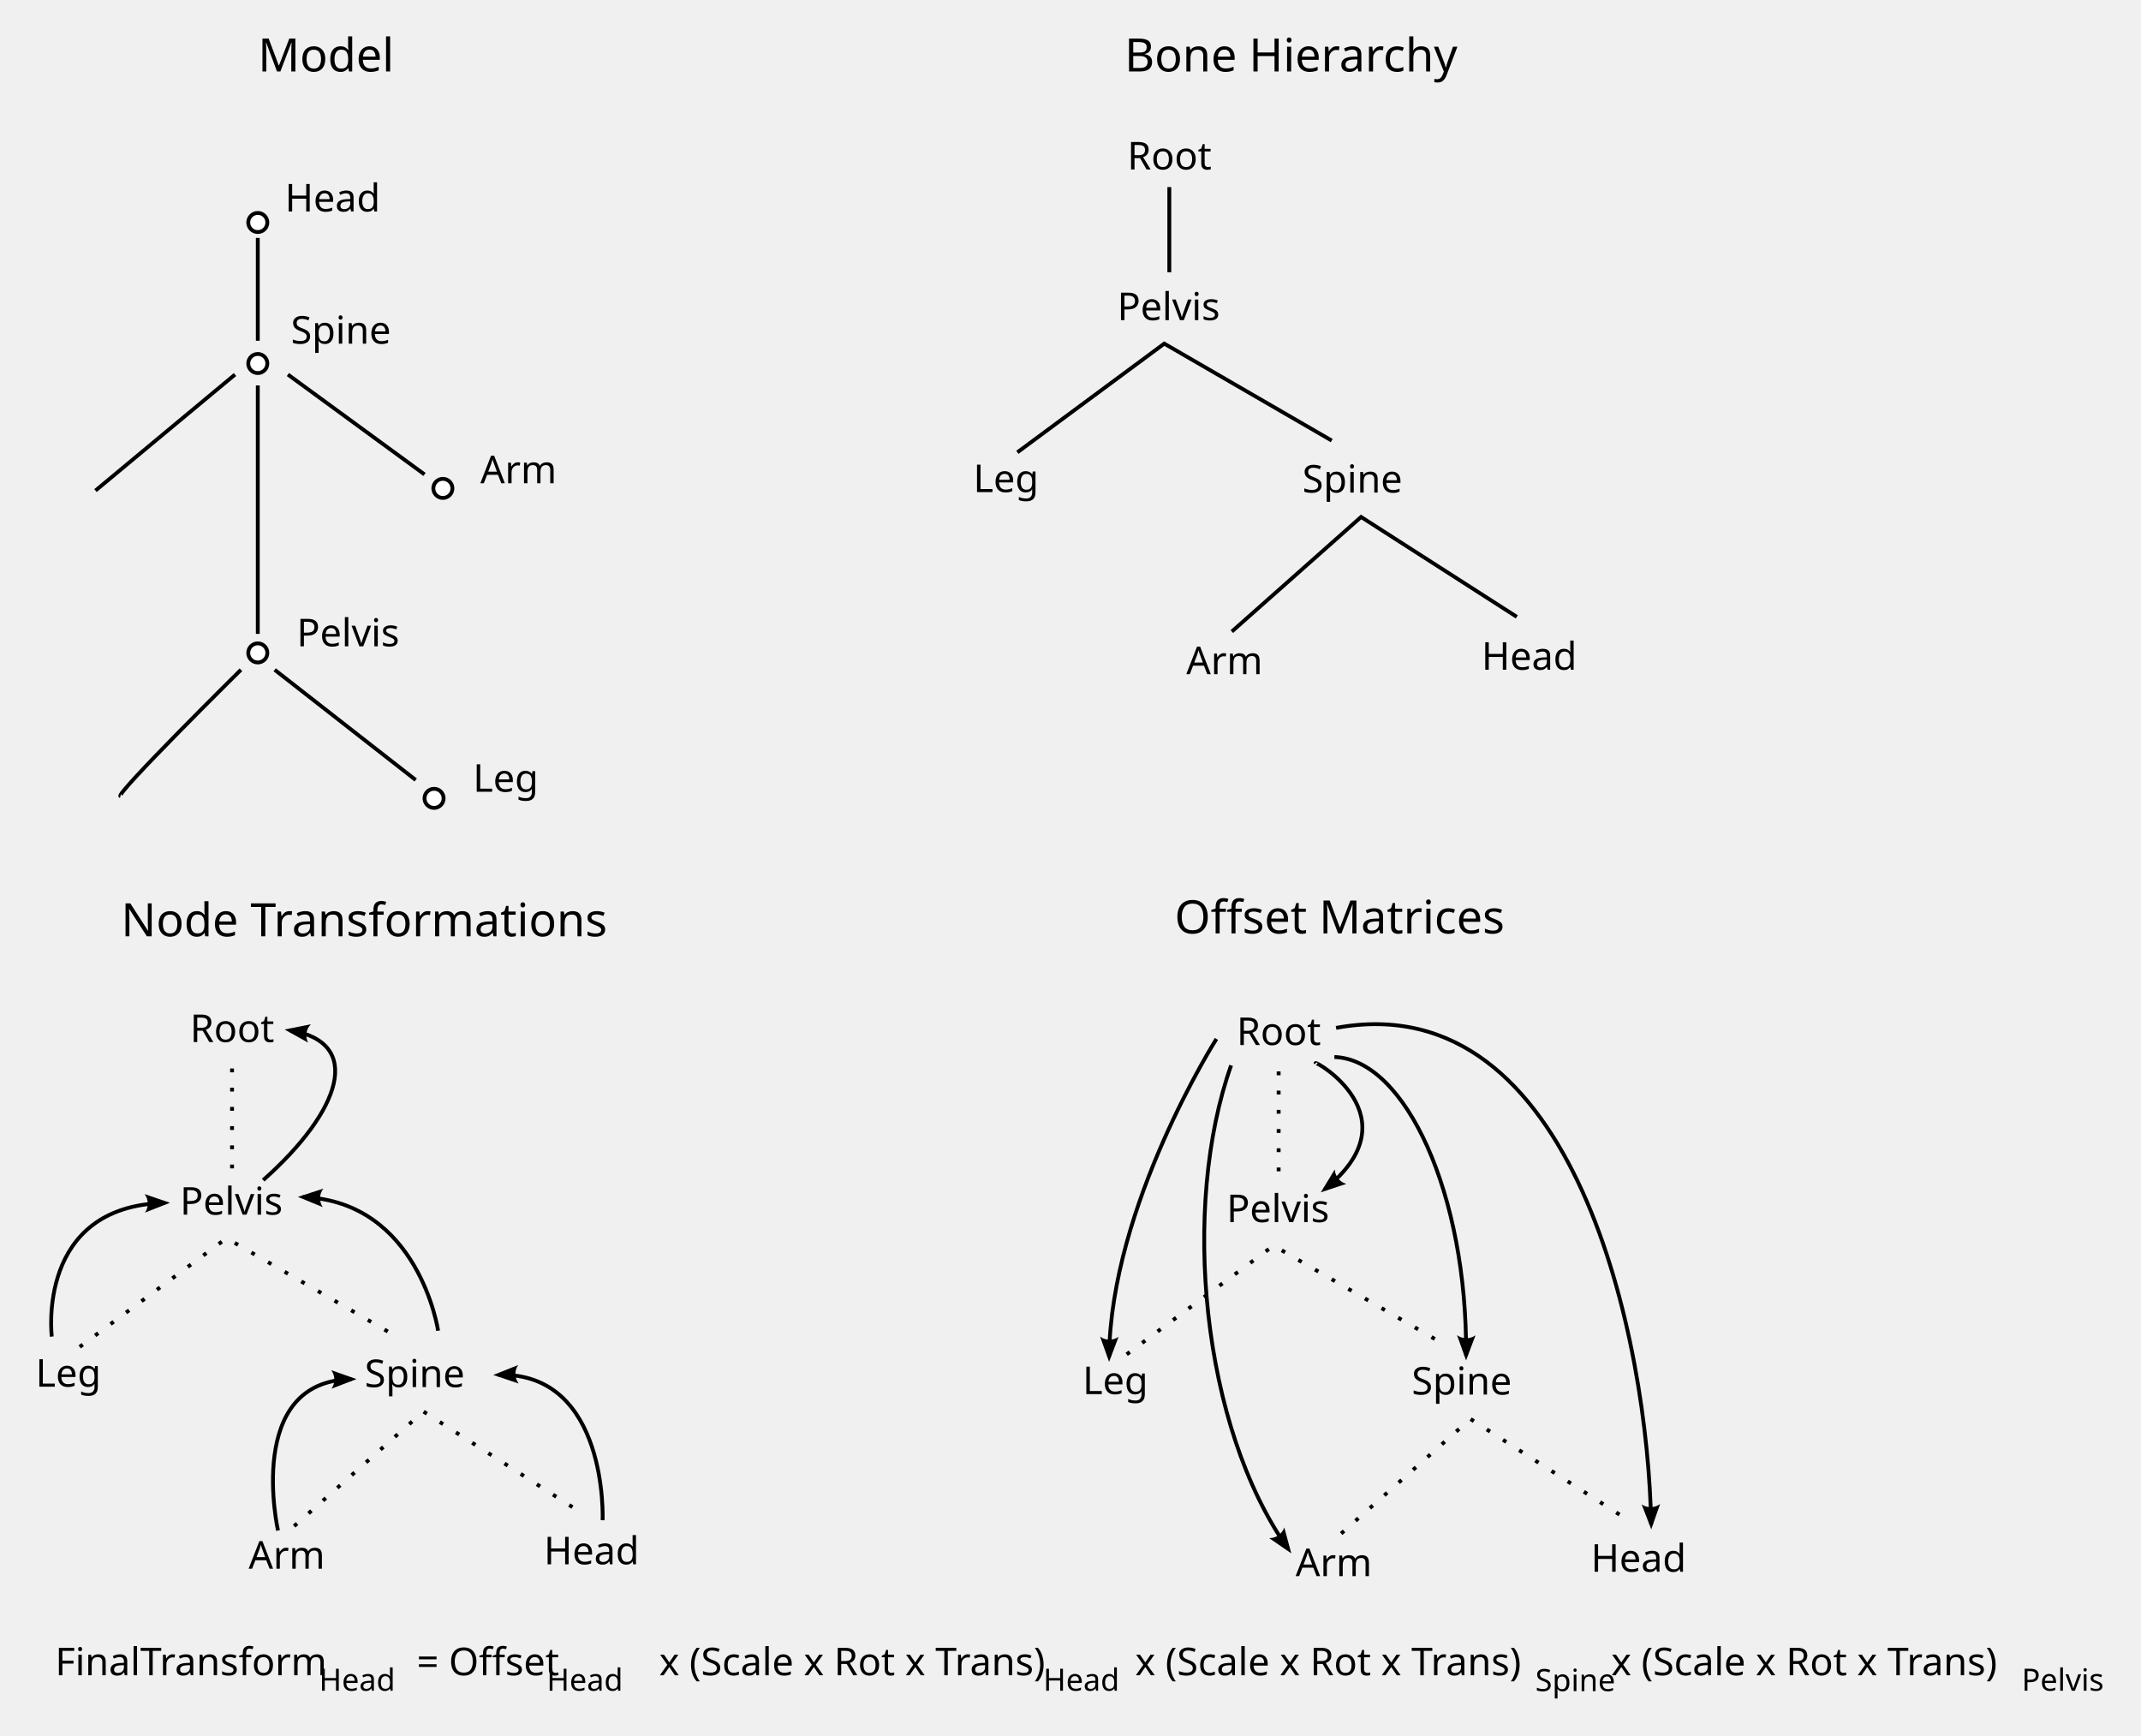
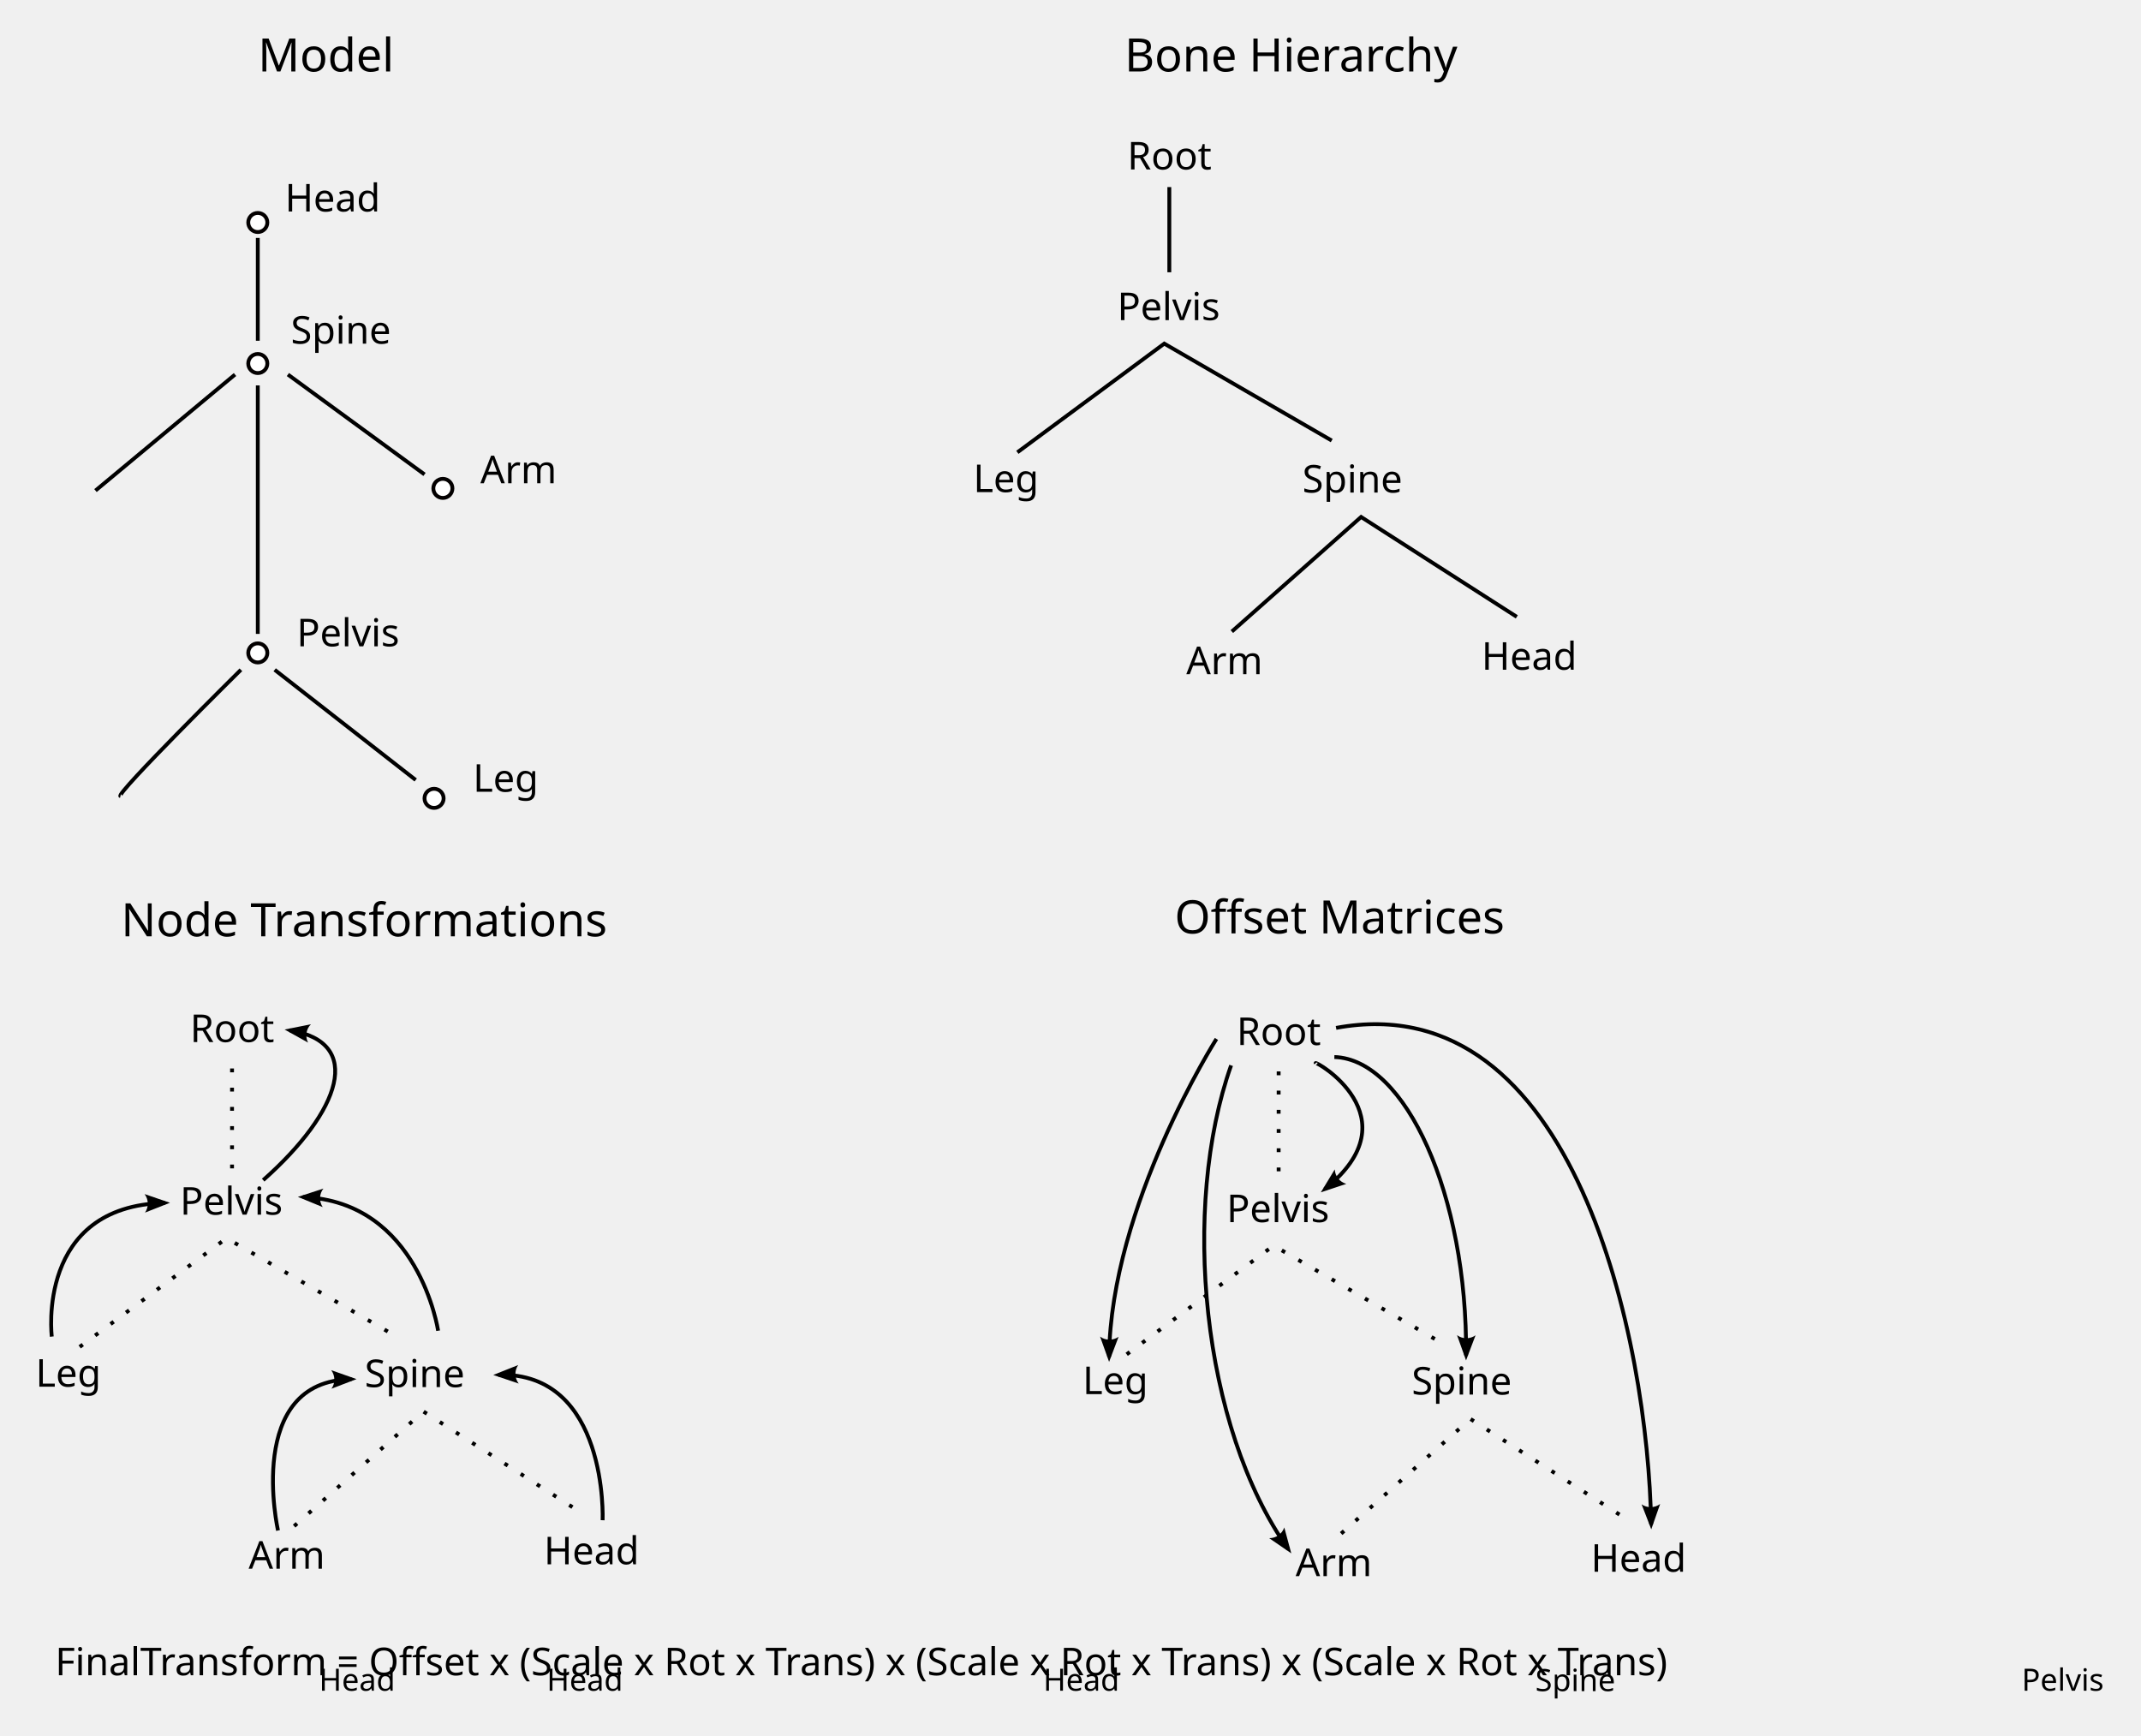
- <svg xmlns="http://www.w3.org/2000/svg" width="557.002" height="451.527" id="svg2" version="1.1">
+ <svg xmlns="http://www.w3.org/2000/svg" id="svg2" width="557.002" height="451.527" version="1.1">
  <defs id="defs4">
-     <marker orient="auto" refY="0" refX="0" id="Arrow2Mend" style="overflow:visible">
-       <path id="path4020" style="font-size:12px;fill-rule:evenodd;stroke-width:0.625;stroke-linejoin:round" d="M 8.719,4.034 -2.207,0.016 8.719,-4.002 c -1.745,2.372 -1.735,5.617 -6e-7,8.035 z" transform="scale(-0.6,-0.6)" />
+     <marker id="Arrow2Mend" orient="auto" refX="0" refY="0" style="overflow:visible">
+       <path id="path4020" style="font-size:12px;fill-rule:evenodd;stroke-width:.625;stroke-linejoin:round" d="M 8.719,4.034 -2.207,0.016 8.719,-4.002 c -1.745,2.372 -1.735,5.617 -6e-7,8.035 z" transform="scale(-0.6,-0.6)" />
    </marker>
-     <marker orient="auto" refY="0" refX="0" id="Arrow2Lend" style="overflow:visible">
-       <path id="path4014" style="font-size:12px;fill-rule:evenodd;stroke-width:0.625;stroke-linejoin:round" d="M 8.719,4.034 -2.207,0.016 8.719,-4.002 c -1.745,2.372 -1.735,5.617 -6e-7,8.035 z" transform="matrix(-1.1,0,0,-1.1,-1.1,0)" />
+     <marker id="Arrow2Lend" orient="auto" refX="0" refY="0" style="overflow:visible">
+       <path id="path4014" style="font-size:12px;fill-rule:evenodd;stroke-width:.625;stroke-linejoin:round" d="M 8.719,4.034 -2.207,0.016 8.719,-4.002 c -1.745,2.372 -1.735,5.617 -6e-7,8.035 z" transform="matrix(-1.1,0,0,-1.1,-1.1,0)" />
    </marker>
  </defs>
  <g id="layer1" transform="translate(-7.418549,-19.71972)">
    <g id="g3133" transform="translate(-171.434,-84.90304)">
-       <path id="path2985" d="m 245.92,269.53 0,-64.643" style="fill:none;stroke:#000000;stroke-width:1px;stroke-linecap:butt;stroke-linejoin:miter;stroke-opacity:1" />
-       <path id="path2987" d="m 245.92,193.268 0,-26.751" style="fill:none;stroke:#000000;stroke-width:1px;stroke-linecap:butt;stroke-linejoin:miter;stroke-opacity:1" />
-       <path id="path2989" d="M 239.996,202.057 203.691,232.248" style="fill:none;stroke:#000000;stroke-width:1px;stroke-linecap:butt;stroke-linejoin:miter;stroke-opacity:1" />
-       <path id="path2991" d="m 253.754,202.057 35.541,25.987" style="fill:none;stroke:#000000;stroke-width:1px;stroke-linecap:butt;stroke-linejoin:miter;stroke-opacity:1" />
-       <path id="path2993" d="m 241.525,278.871 c 0,0 -32.866,32.484 -31.337,32.866" style="fill:none;stroke:#000000;stroke-width:1px;stroke-linecap:butt;stroke-linejoin:miter;stroke-opacity:1" />
-       <path id="path2995" d="m 250.314,278.871 36.687,28.662" style="fill:none;stroke:#000000;stroke-width:1px;stroke-linecap:butt;stroke-linejoin:miter;stroke-opacity:1" />
-       <path transform="translate(-0.3821594,-113.5014)" d="m 248.786,276.005 c 0,1.372 -1.112,2.484 -2.484,2.484 -1.372,0 -2.484,-1.112 -2.484,-2.484 0,-1.372 1.112,-2.484 2.484,-2.484 1.372,0 2.484,1.112 2.484,2.484 z" id="path3003" style="fill:#ffffff;fill-opacity:1;stroke:#030000;stroke-width:0.999;stroke-linejoin:miter;stroke-miterlimit:4;stroke-opacity:1;stroke-dasharray:none;stroke-dashoffset:0" />
-       <path style="fill:#ffffff;fill-opacity:1;stroke:#030000;stroke-width:0.999;stroke-linejoin:miter;stroke-miterlimit:4;stroke-opacity:1;stroke-dasharray:none;stroke-dashoffset:0" id="path3017" d="m 248.786,276.005 c 0,1.372 -1.112,2.484 -2.484,2.484 -1.372,0 -2.484,-1.112 -2.484,-2.484 0,-1.372 1.112,-2.484 2.484,-2.484 1.372,0 2.484,1.112 2.484,2.484 z" transform="translate(-0.3821594,-1.528638)" />
-       <path style="fill:#ffffff;fill-opacity:1;stroke:#030000;stroke-width:0.999;stroke-linejoin:miter;stroke-miterlimit:4;stroke-opacity:1;stroke-dasharray:none;stroke-dashoffset:0" id="path3019" d="m 248.786,276.005 c 0,1.372 -1.112,2.484 -2.484,2.484 -1.372,0 -2.484,-1.112 -2.484,-2.484 0,-1.372 1.112,-2.484 2.484,-2.484 1.372,0 2.484,1.112 2.484,2.484 z" transform="translate(-0.3821594,-76.81406)" />
-       <path transform="translate(47.76993,-44.3305)" d="m 248.786,276.005 c 0,1.372 -1.112,2.484 -2.484,2.484 -1.372,0 -2.484,-1.112 -2.484,-2.484 0,-1.372 1.112,-2.484 2.484,-2.484 1.372,0 2.484,1.112 2.484,2.484 z" id="path3021" style="fill:#ffffff;fill-opacity:1;stroke:#030000;stroke-width:0.999;stroke-linejoin:miter;stroke-miterlimit:4;stroke-opacity:1;stroke-dasharray:none;stroke-dashoffset:0" />
-       <path style="fill:#ffffff;fill-opacity:1;stroke:#030000;stroke-width:0.999;stroke-linejoin:miter;stroke-miterlimit:4;stroke-opacity:1;stroke-dasharray:none;stroke-dashoffset:0" id="path3023" d="m 248.786,276.005 c 0,1.372 -1.112,2.484 -2.484,2.484 -1.372,0 -2.484,-1.112 -2.484,-2.484 0,-1.372 1.112,-2.484 2.484,-2.484 1.372,0 2.484,1.112 2.484,2.484 z" transform="translate(45.47698,36.30515)" />
-       <text id="text3025" y="272.757" x="256.047" style="font-size:10px;font-style:normal;font-weight:normal;line-height:125%;letter-spacing:0px;word-spacing:0px;fill:#000000;fill-opacity:1;stroke:none;font-family:Sans" xml:space="preserve">
-         <tspan id="tspan3029" y="272.757" x="256.047">Pelvis</tspan>
+       <path id="path2985" d="m 245.92,269.53 0,-64.643" style="fill:none;stroke:#000;stroke-width:1px;stroke-linecap:butt;stroke-linejoin:miter;stroke-opacity:1" />
+       <path id="path2987" d="m 245.92,193.268 0,-26.751" style="fill:none;stroke:#000;stroke-width:1px;stroke-linecap:butt;stroke-linejoin:miter;stroke-opacity:1" />
+       <path id="path2989" d="M 239.996,202.057 203.691,232.248" style="fill:none;stroke:#000;stroke-width:1px;stroke-linecap:butt;stroke-linejoin:miter;stroke-opacity:1" />
+       <path id="path2991" d="m 253.754,202.057 35.541,25.987" style="fill:none;stroke:#000;stroke-width:1px;stroke-linecap:butt;stroke-linejoin:miter;stroke-opacity:1" />
+       <path id="path2993" d="m 241.525,278.871 c 0,0 -32.866,32.484 -31.337,32.866" style="fill:none;stroke:#000;stroke-width:1px;stroke-linecap:butt;stroke-linejoin:miter;stroke-opacity:1" />
+       <path id="path2995" d="m 250.314,278.871 36.687,28.662" style="fill:none;stroke:#000;stroke-width:1px;stroke-linecap:butt;stroke-linejoin:miter;stroke-opacity:1" />
+       <path id="path3003" d="m 248.786,276.005 c 0,1.372 -1.112,2.484 -2.484,2.484 -1.372,0 -2.484,-1.112 -2.484,-2.484 0,-1.372 1.112,-2.484 2.484,-2.484 1.372,0 2.484,1.112 2.484,2.484 z" transform="translate(-0.3821594,-113.5014)" style="fill:#fff;fill-opacity:1;stroke:#030000;stroke-width:.999;stroke-linejoin:miter;stroke-miterlimit:4;stroke-opacity:1;stroke-dasharray:none;stroke-dashoffset:0" />
+       <path style="fill:#fff;fill-opacity:1;stroke:#030000;stroke-width:.999;stroke-linejoin:miter;stroke-miterlimit:4;stroke-opacity:1;stroke-dasharray:none;stroke-dashoffset:0" id="path3017" d="m 248.786,276.005 c 0,1.372 -1.112,2.484 -2.484,2.484 -1.372,0 -2.484,-1.112 -2.484,-2.484 0,-1.372 1.112,-2.484 2.484,-2.484 1.372,0 2.484,1.112 2.484,2.484 z" transform="translate(-0.3821594,-1.528638)" />
+       <path style="fill:#fff;fill-opacity:1;stroke:#030000;stroke-width:.999;stroke-linejoin:miter;stroke-miterlimit:4;stroke-opacity:1;stroke-dasharray:none;stroke-dashoffset:0" id="path3019" d="m 248.786,276.005 c 0,1.372 -1.112,2.484 -2.484,2.484 -1.372,0 -2.484,-1.112 -2.484,-2.484 0,-1.372 1.112,-2.484 2.484,-2.484 1.372,0 2.484,1.112 2.484,2.484 z" transform="translate(-0.3821594,-76.81406)" />
+       <path id="path3021" d="m 248.786,276.005 c 0,1.372 -1.112,2.484 -2.484,2.484 -1.372,0 -2.484,-1.112 -2.484,-2.484 0,-1.372 1.112,-2.484 2.484,-2.484 1.372,0 2.484,1.112 2.484,2.484 z" transform="translate(47.76993,-44.3305)" style="fill:#fff;fill-opacity:1;stroke:#030000;stroke-width:.999;stroke-linejoin:miter;stroke-miterlimit:4;stroke-opacity:1;stroke-dasharray:none;stroke-dashoffset:0" />
+       <path style="fill:#fff;fill-opacity:1;stroke:#030000;stroke-width:.999;stroke-linejoin:miter;stroke-miterlimit:4;stroke-opacity:1;stroke-dasharray:none;stroke-dashoffset:0" id="path3023" d="m 248.786,276.005 c 0,1.372 -1.112,2.484 -2.484,2.484 -1.372,0 -2.484,-1.112 -2.484,-2.484 0,-1.372 1.112,-2.484 2.484,-2.484 1.372,0 2.484,1.112 2.484,2.484 z" transform="translate(45.47698,36.30515)" />
+       <text id="text3025" x="256.047" y="272.757" style="font-size:10px;font-style:normal;font-weight:400;line-height:125%;letter-spacing:0;word-spacing:0;fill:#000;fill-opacity:1;stroke:none;font-family:Sans" xml:space="preserve">
+         <tspan id="tspan3029" x="256.047" y="272.757">Pelvis</tspan>
      </text>
-       <text id="text3033" y="194.032" x="254.518" style="font-size:10px;font-style:normal;font-weight:normal;line-height:125%;letter-spacing:0px;word-spacing:0px;fill:#000000;fill-opacity:1;stroke:none;font-family:Sans" xml:space="preserve">
-         <tspan y="194.032" x="254.518" id="tspan3035">Spine</tspan>
+       <text id="text3033" x="254.518" y="194.032" style="font-size:10px;font-style:normal;font-weight:400;line-height:125%;letter-spacing:0;word-spacing:0;fill:#000;fill-opacity:1;stroke:none;font-family:Sans" xml:space="preserve">
+         <tspan id="tspan3035" x="254.518" y="194.032">Spine</tspan>
      </text>
-       <text id="text3037" y="159.638" x="252.99" style="font-size:10px;font-style:normal;font-weight:normal;line-height:125%;letter-spacing:0px;word-spacing:0px;fill:#000000;fill-opacity:1;stroke:none;font-family:Sans" xml:space="preserve">
-         <tspan y="159.638" x="252.99" id="tspan3039">Head</tspan>
+       <text id="text3037" x="252.99" y="159.638" style="font-size:10px;font-style:normal;font-weight:400;line-height:125%;letter-spacing:0;word-spacing:0;fill:#000;fill-opacity:1;stroke:none;font-family:Sans" xml:space="preserve">
+         <tspan id="tspan3039" x="252.99" y="159.638">Head</tspan>
      </text>
-       <text id="text3041" y="230.337" x="303.817" style="font-size:10px;font-style:normal;font-weight:normal;line-height:125%;letter-spacing:0px;word-spacing:0px;fill:#000000;fill-opacity:1;stroke:none;font-family:Sans" xml:space="preserve">
-         <tspan y="230.337" x="303.817" id="tspan3043">Arm</tspan>
+       <text id="text3041" x="303.817" y="230.337" style="font-size:10px;font-style:normal;font-weight:400;line-height:125%;letter-spacing:0;word-spacing:0;fill:#000;fill-opacity:1;stroke:none;font-family:Sans" xml:space="preserve">
+         <tspan id="tspan3043" x="303.817" y="230.337">Arm</tspan>
      </text>
-       <text id="text3045" y="310.591" x="301.906" style="font-size:10px;font-style:normal;font-weight:normal;line-height:125%;letter-spacing:0px;word-spacing:0px;fill:#000000;fill-opacity:1;stroke:none;font-family:Sans" xml:space="preserve">
-         <tspan y="310.591" x="301.906" id="tspan3047">Leg</tspan>
+       <text id="text3045" x="301.906" y="310.591" style="font-size:10px;font-style:normal;font-weight:400;line-height:125%;letter-spacing:0;word-spacing:0;fill:#000;fill-opacity:1;stroke:none;font-family:Sans" xml:space="preserve">
+         <tspan id="tspan3047" x="301.906" y="310.591">Leg</tspan>
      </text>
    </g>
-     <text id="text3049" y="102.998" x="298.084" style="font-size:10px;font-style:normal;font-weight:normal;line-height:125%;letter-spacing:0px;word-spacing:0px;fill:#000000;fill-opacity:1;stroke:none;font-family:Sans" xml:space="preserve">
-       <tspan id="tspan3051" y="102.998" x="298.084">Pelvis</tspan>
+     <text id="text3049" x="298.084" y="102.998" style="font-size:10px;font-style:normal;font-weight:400;line-height:125%;letter-spacing:0;word-spacing:0;fill:#000;fill-opacity:1;stroke:none;font-family:Sans" xml:space="preserve">
+       <tspan id="tspan3051" x="298.084" y="102.998">Pelvis</tspan>
    </text>
-     <text id="text3057" y="193.952" x="392.86" style="font-size:10px;font-style:normal;font-weight:normal;line-height:125%;letter-spacing:0px;word-spacing:0px;fill:#000000;fill-opacity:1;stroke:none;font-family:Sans" xml:space="preserve">
-       <tspan y="193.952" x="392.86" id="tspan3059">Head</tspan>
+     <text id="text3057" x="392.86" y="193.952" style="font-size:10px;font-style:normal;font-weight:400;line-height:125%;letter-spacing:0;word-spacing:0;fill:#000;fill-opacity:1;stroke:none;font-family:Sans" xml:space="preserve">
+       <tspan id="tspan3059" x="392.86" y="193.952">Head</tspan>
    </text>
-     <text id="text3061" y="195.099" x="316.046" style="font-size:10px;font-style:normal;font-weight:normal;line-height:125%;letter-spacing:0px;word-spacing:0px;fill:#000000;fill-opacity:1;stroke:none;font-family:Sans" xml:space="preserve">
-       <tspan y="195.099" x="316.046" id="tspan3063">Arm</tspan>
+     <text id="text3061" x="316.046" y="195.099" style="font-size:10px;font-style:normal;font-weight:400;line-height:125%;letter-spacing:0;word-spacing:0;fill:#000;fill-opacity:1;stroke:none;font-family:Sans" xml:space="preserve">
+       <tspan id="tspan3063" x="316.046" y="195.099">Arm</tspan>
    </text>
-     <text id="text3053" y="147.858" x="346.236" style="font-size:10px;font-style:normal;font-weight:normal;line-height:125%;letter-spacing:0px;word-spacing:0px;fill:#000000;fill-opacity:1;stroke:none;font-family:Sans" xml:space="preserve">
-       <tspan y="147.858" x="346.236" id="tspan3055">Spine</tspan>
+     <text id="text3053" x="346.236" y="147.858" style="font-size:10px;font-style:normal;font-weight:400;line-height:125%;letter-spacing:0;word-spacing:0;fill:#000;fill-opacity:1;stroke:none;font-family:Sans" xml:space="preserve">
+       <tspan id="tspan3055" x="346.236" y="147.858">Spine</tspan>
    </text>
-     <text id="text3065" y="147.739" x="260.633" style="font-size:10px;font-style:normal;font-weight:normal;line-height:125%;letter-spacing:0px;word-spacing:0px;fill:#000000;fill-opacity:1;stroke:none;font-family:Sans" xml:space="preserve">
-       <tspan y="147.739" x="260.633" id="tspan3067">Leg</tspan>
+     <text id="text3065" x="260.633" y="147.739" style="font-size:10px;font-style:normal;font-weight:400;line-height:125%;letter-spacing:0;word-spacing:0;fill:#000;fill-opacity:1;stroke:none;font-family:Sans" xml:space="preserve">
+       <tspan id="tspan3067" x="260.633" y="147.739">Leg</tspan>
    </text>
-     <path style="fill:none;stroke:#000000;stroke-width:1px;stroke-linecap:butt;stroke-linejoin:miter;stroke-opacity:1" d="m 272.098,137.393 38.216,-28.28 43.566,25.223" id="path3129" />
-     <path style="fill:none;stroke:#000000;stroke-width:1px;stroke-linecap:butt;stroke-linejoin:miter;stroke-opacity:1" d="m 327.893,184.016 33.63,-29.808 40.509,25.987" id="path3131" />
-     <text id="text5122" y="63.8" x="300.702" style="font-size:10px;font-style:normal;font-weight:normal;line-height:125%;letter-spacing:0px;word-spacing:0px;fill:#000000;fill-opacity:1;stroke:none;font-family:Sans" xml:space="preserve">
-       <tspan id="tspan5126" y="63.8" x="300.702">Root</tspan>
+     <path style="fill:none;stroke:#000;stroke-width:1px;stroke-linecap:butt;stroke-linejoin:miter;stroke-opacity:1" id="path3129" d="m 272.098,137.393 38.216,-28.28 43.566,25.223" />
+     <path style="fill:none;stroke:#000;stroke-width:1px;stroke-linecap:butt;stroke-linejoin:miter;stroke-opacity:1" id="path3131" d="m 327.893,184.016 33.63,-29.808 40.509,25.987" />
+     <text id="text5122" x="300.702" y="63.8" style="font-size:10px;font-style:normal;font-weight:400;line-height:125%;letter-spacing:0;word-spacing:0;fill:#000;fill-opacity:1;stroke:none;font-family:Sans" xml:space="preserve">
+       <tspan id="tspan5126" x="300.702" y="63.8">Root</tspan>
    </text>
-     <text id="text5130" y="291.581" x="329.144" style="font-size:10px;font-style:normal;font-weight:normal;line-height:125%;letter-spacing:0px;word-spacing:0px;fill:#000000;fill-opacity:1;stroke:none;font-family:Sans" xml:space="preserve">
-       <tspan y="291.581" x="329.144" id="tspan5132">Root</tspan>
+     <text id="text5130" x="329.144" y="291.581" style="font-size:10px;font-style:normal;font-weight:400;line-height:125%;letter-spacing:0;word-spacing:0;fill:#000;fill-opacity:1;stroke:none;font-family:Sans" xml:space="preserve">
+       <tspan id="tspan5132" x="329.144" y="291.581">Root</tspan>
    </text>
-     <text id="text5134" y="290.803" x="56.86" style="font-size:10px;font-style:normal;font-weight:normal;line-height:125%;letter-spacing:0px;word-spacing:0px;fill:#000000;fill-opacity:1;stroke:none;font-family:Sans" xml:space="preserve">
-       <tspan y="290.803" x="56.86" id="tspan5136">Root</tspan>
+     <text id="text5134" x="56.86" y="290.803" style="font-size:10px;font-style:normal;font-weight:400;line-height:125%;letter-spacing:0;word-spacing:0;fill:#000;fill-opacity:1;stroke:none;font-family:Sans" xml:space="preserve">
+       <tspan id="tspan5136" x="56.86" y="290.803">Root</tspan>
    </text>
-     <path id="path5138" d="m 311.627,90.552 0,-22.165" style="fill:none;stroke:#000000;stroke-width:1px;stroke-linecap:butt;stroke-linejoin:miter;stroke-opacity:1" />
-     <text xml:space="preserve" style="font-size:10px;font-style:normal;font-weight:normal;line-height:125%;letter-spacing:0px;word-spacing:0px;fill:#000000;fill-opacity:1;stroke:none;font-family:Sans" x="54.242" y="335.714" id="text3172">
-       <tspan x="54.242" y="335.714" id="tspan3174">Pelvis</tspan>
+     <path id="path5138" d="m 311.627,90.552 0,-22.165" style="fill:none;stroke:#000;stroke-width:1px;stroke-linecap:butt;stroke-linejoin:miter;stroke-opacity:1" />
+     <text xml:space="preserve" style="font-size:10px;font-style:normal;font-weight:400;line-height:125%;letter-spacing:0;word-spacing:0;fill:#000;fill-opacity:1;stroke:none;font-family:Sans" id="text3172" x="54.242" y="335.714">
+       <tspan id="tspan3174" x="54.242" y="335.714">Pelvis</tspan>
    </text>
-     <text xml:space="preserve" style="font-size:10px;font-style:normal;font-weight:normal;line-height:125%;letter-spacing:0px;word-spacing:0px;fill:#000000;fill-opacity:1;stroke:none;font-family:Sans" x="148.913" y="426.668" id="text3176">
+     <text xml:space="preserve" style="font-size:10px;font-style:normal;font-weight:400;line-height:125%;letter-spacing:0;word-spacing:0;fill:#000;fill-opacity:1;stroke:none;font-family:Sans" id="text3176" x="148.913" y="426.668">
      <tspan id="tspan3178" x="148.913" y="426.668">Head</tspan>
    </text>
-     <text xml:space="preserve" style="font-size:10px;font-style:normal;font-weight:normal;line-height:125%;letter-spacing:0px;word-spacing:0px;fill:#000000;fill-opacity:1;stroke:none;font-family:Sans" x="72.099" y="427.815" id="text3180">
+     <text xml:space="preserve" style="font-size:10px;font-style:normal;font-weight:400;line-height:125%;letter-spacing:0;word-spacing:0;fill:#000;fill-opacity:1;stroke:none;font-family:Sans" id="text3180" x="72.099" y="427.815">
      <tspan id="tspan3182" x="72.099" y="427.815">Arm</tspan>
    </text>
-     <text xml:space="preserve" style="font-size:10px;font-style:normal;font-weight:normal;line-height:125%;letter-spacing:0px;word-spacing:0px;fill:#000000;fill-opacity:1;stroke:none;font-family:Sans" x="102.29" y="380.574" id="text3184">
+     <text xml:space="preserve" style="font-size:10px;font-style:normal;font-weight:400;line-height:125%;letter-spacing:0;word-spacing:0;fill:#000;fill-opacity:1;stroke:none;font-family:Sans" id="text3184" x="102.29" y="380.574">
      <tspan id="tspan3186" x="102.29" y="380.574">Spine</tspan>
    </text>
-     <text xml:space="preserve" style="font-size:10px;font-style:normal;font-weight:normal;line-height:125%;letter-spacing:0px;word-spacing:0px;fill:#000000;fill-opacity:1;stroke:none;font-family:Sans" x="16.686" y="380.455" id="text3188">
+     <text xml:space="preserve" style="font-size:10px;font-style:normal;font-weight:400;line-height:125%;letter-spacing:0;word-spacing:0;fill:#000;fill-opacity:1;stroke:none;font-family:Sans" id="text3188" x="16.686" y="380.455">
      <tspan id="tspan3190" x="16.686" y="380.455">Leg</tspan>
    </text>
-     <path id="path3192" d="m 28.151,370.109 38.216,-28.28 43.566,25.223" style="fill:none;stroke:#000000;stroke-width:1;stroke-linecap:butt;stroke-linejoin:miter;stroke-miterlimit:4;stroke-opacity:1;stroke-dasharray:1, 4;stroke-dashoffset:0" />
-     <path id="path3194" d="m 83.946,416.732 33.63,-29.808 40.509,25.987" style="fill:none;stroke:#000000;stroke-width:1;stroke-linecap:butt;stroke-linejoin:miter;stroke-miterlimit:4;stroke-opacity:1;stroke-dasharray:1, 4;stroke-dashoffset:0" />
-     <path style="fill:none;stroke:#000000;stroke-width:1px;stroke-linecap:butt;stroke-linejoin:miter;stroke-opacity:1;marker-end:url(#Arrow2Mend)" d="m 121.398,365.905 c 0,0 -4.968,-33.63 -35.159,-34.777" id="path3982" />
-     <path style="fill:none;stroke:#000000;stroke-width:1px;stroke-linecap:butt;stroke-linejoin:miter;stroke-opacity:1;marker-end:url(#Arrow2Mend)" d="m 20.89,367.433 c 0,0 -4.204,-34.012 29.426,-34.777" id="path3984" />
-     <path style="fill:none;stroke:#000000;stroke-width:1px;stroke-linecap:butt;stroke-linejoin:miter;stroke-opacity:1;marker-end:url(#Arrow2Mend)" d="m 164.2,415.203 c 0,0 1.529,-38.598 -27.133,-37.834" id="path3986" />
-     <path style="fill:none;stroke:#000000;stroke-width:1px;stroke-linecap:butt;stroke-linejoin:miter;stroke-opacity:1;marker-end:url(#Arrow2Mend)" d="m 79.742,417.879 c 0,0 -8.79,-38.98 19.108,-39.362" id="path3988" />
-     <text id="text4804" y="337.65" x="326.527" style="font-size:10px;font-style:normal;font-weight:normal;line-height:125%;letter-spacing:0px;word-spacing:0px;fill:#000000;fill-opacity:1;stroke:none;font-family:Sans" xml:space="preserve">
-       <tspan id="tspan4806" y="337.65" x="326.527">Pelvis</tspan>
+     <path id="path3192" d="m 28.151,370.109 38.216,-28.28 43.566,25.223" style="fill:none;stroke:#000;stroke-width:1;stroke-linecap:butt;stroke-linejoin:miter;stroke-miterlimit:4;stroke-opacity:1;stroke-dasharray:1,4;stroke-dashoffset:0" />
+     <path id="path3194" d="m 83.946,416.732 33.63,-29.808 40.509,25.987" style="fill:none;stroke:#000;stroke-width:1;stroke-linecap:butt;stroke-linejoin:miter;stroke-miterlimit:4;stroke-opacity:1;stroke-dasharray:1,4;stroke-dashoffset:0" />
+     <path style="fill:none;stroke:#000;stroke-width:1px;stroke-linecap:butt;stroke-linejoin:miter;stroke-opacity:1;marker-end:url(#Arrow2Mend)" id="path3982" d="m 121.398,365.905 c 0,0 -4.968,-33.63 -35.159,-34.777" />
+     <path style="fill:none;stroke:#000;stroke-width:1px;stroke-linecap:butt;stroke-linejoin:miter;stroke-opacity:1;marker-end:url(#Arrow2Mend)" id="path3984" d="m 20.89,367.433 c 0,0 -4.204,-34.012 29.426,-34.777" />
+     <path style="fill:none;stroke:#000;stroke-width:1px;stroke-linecap:butt;stroke-linejoin:miter;stroke-opacity:1;marker-end:url(#Arrow2Mend)" id="path3986" d="m 164.2,415.203 c 0,0 1.529,-38.598 -27.133,-37.834" />
+     <path style="fill:none;stroke:#000;stroke-width:1px;stroke-linecap:butt;stroke-linejoin:miter;stroke-opacity:1;marker-end:url(#Arrow2Mend)" id="path3988" d="m 79.742,417.879 c 0,0 -8.79,-38.98 19.108,-39.362" />
+     <text id="text4804" x="326.527" y="337.65" style="font-size:10px;font-style:normal;font-weight:400;line-height:125%;letter-spacing:0;word-spacing:0;fill:#000;fill-opacity:1;stroke:none;font-family:Sans" xml:space="preserve">
+       <tspan id="tspan4806" x="326.527" y="337.65">Pelvis</tspan>
    </text>
-     <text id="text4808" y="428.604" x="421.303" style="font-size:10px;font-style:normal;font-weight:normal;line-height:125%;letter-spacing:0px;word-spacing:0px;fill:#000000;fill-opacity:1;stroke:none;font-family:Sans" xml:space="preserve">
-       <tspan y="428.604" x="421.303" id="tspan4810">Head</tspan>
+     <text id="text4808" x="421.303" y="428.604" style="font-size:10px;font-style:normal;font-weight:400;line-height:125%;letter-spacing:0;word-spacing:0;fill:#000;fill-opacity:1;stroke:none;font-family:Sans" xml:space="preserve">
+       <tspan id="tspan4810" x="421.303" y="428.604">Head</tspan>
    </text>
-     <text id="text4812" y="429.75" x="344.489" style="font-size:10px;font-style:normal;font-weight:normal;line-height:125%;letter-spacing:0px;word-spacing:0px;fill:#000000;fill-opacity:1;stroke:none;font-family:Sans" xml:space="preserve">
-       <tspan y="429.75" x="344.489" id="tspan4814">Arm</tspan>
+     <text id="text4812" x="344.489" y="429.75" style="font-size:10px;font-style:normal;font-weight:400;line-height:125%;letter-spacing:0;word-spacing:0;fill:#000;fill-opacity:1;stroke:none;font-family:Sans" xml:space="preserve">
+       <tspan id="tspan4814" x="344.489" y="429.75">Arm</tspan>
    </text>
-     <text id="text4816" y="382.51" x="374.679" style="font-size:10px;font-style:normal;font-weight:normal;line-height:125%;letter-spacing:0px;word-spacing:0px;fill:#000000;fill-opacity:1;stroke:none;font-family:Sans" xml:space="preserve">
-       <tspan y="382.51" x="374.679" id="tspan4818">Spine</tspan>
+     <text id="text4816" x="374.679" y="382.51" style="font-size:10px;font-style:normal;font-weight:400;line-height:125%;letter-spacing:0;word-spacing:0;fill:#000;fill-opacity:1;stroke:none;font-family:Sans" xml:space="preserve">
+       <tspan id="tspan4818" x="374.679" y="382.51">Spine</tspan>
    </text>
-     <text id="text4820" y="382.39" x="289.075" style="font-size:10px;font-style:normal;font-weight:normal;line-height:125%;letter-spacing:0px;word-spacing:0px;fill:#000000;fill-opacity:1;stroke:none;font-family:Sans" xml:space="preserve">
-       <tspan y="382.39" x="289.075" id="tspan4822">Leg</tspan>
+     <text id="text4820" x="289.075" y="382.39" style="font-size:10px;font-style:normal;font-weight:400;line-height:125%;letter-spacing:0;word-spacing:0;fill:#000;fill-opacity:1;stroke:none;font-family:Sans" xml:space="preserve">
+       <tspan id="tspan4822" x="289.075" y="382.39">Leg</tspan>
    </text>
-     <path style="fill:none;stroke:#000000;stroke-width:1;stroke-linecap:butt;stroke-linejoin:miter;stroke-miterlimit:4;stroke-opacity:1;stroke-dasharray:1, 4;stroke-dashoffset:0" d="m 300.54,372.044 38.216,-28.28 43.566,25.223" id="path4824" />
-     <path style="fill:none;stroke:#000000;stroke-width:1;stroke-linecap:butt;stroke-linejoin:miter;stroke-miterlimit:4;stroke-opacity:1;stroke-dasharray:1, 4;stroke-dashoffset:0" d="m 356.336,418.668 33.63,-29.808 40.509,25.987" id="path4826" />
-     <path style="fill:none;stroke:#000000;stroke-width:1px;stroke-linecap:butt;stroke-linejoin:miter;stroke-opacity:1;marker-end:url(#Arrow2Mend)" d="m 323.889,289.995 c 0,0 -27.543,43.329 -27.925,82.692" id="path4828" />
-     <path style="fill:none;stroke:#000000;stroke-width:1px;stroke-linecap:butt;stroke-linejoin:miter;stroke-opacity:1;marker-end:url(#Arrow2Mend)" d="m 354.566,294.701 c 18.535,0.573 34.645,35.948 34.263,77.604" id="path4830" />
-     <path style="fill:none;stroke:#000000;stroke-width:1px;stroke-linecap:butt;stroke-linejoin:miter;stroke-opacity:1;marker-end:url(#Arrow2Mend)" d="m 355.013,287.123 c 62.292,-11.465 81.203,81.742 81.968,129.13" id="path4832" />
-     <path style="fill:none;stroke:#000000;stroke-width:1px;stroke-linecap:butt;stroke-linejoin:miter;stroke-opacity:1;marker-end:url(#Arrow2Mend)" d="m 327.706,296.874 c -13.035,36.785 -7.755,93.909 14.882,125.876" id="path4836" />
-     <text xml:space="preserve" style="font-size:12px;font-style:normal;font-weight:normal;line-height:125%;letter-spacing:0px;word-spacing:0px;fill:#000000;fill-opacity:1;stroke:none;font-family:Sans" x="312.99" y="262.543" id="text5022">
-       <tspan x="312.99" y="262.543" id="tspan5030">Offset Matrices</tspan>
+     <path style="fill:none;stroke:#000;stroke-width:1;stroke-linecap:butt;stroke-linejoin:miter;stroke-miterlimit:4;stroke-opacity:1;stroke-dasharray:1,4;stroke-dashoffset:0" id="path4824" d="m 300.54,372.044 38.216,-28.28 43.566,25.223" />
+     <path style="fill:none;stroke:#000;stroke-width:1;stroke-linecap:butt;stroke-linejoin:miter;stroke-miterlimit:4;stroke-opacity:1;stroke-dasharray:1,4;stroke-dashoffset:0" id="path4826" d="m 356.336,418.668 33.63,-29.808 40.509,25.987" />
+     <path style="fill:none;stroke:#000;stroke-width:1px;stroke-linecap:butt;stroke-linejoin:miter;stroke-opacity:1;marker-end:url(#Arrow2Mend)" id="path4828" d="m 323.889,289.995 c 0,0 -27.543,43.329 -27.925,82.692" />
+     <path style="fill:none;stroke:#000;stroke-width:1px;stroke-linecap:butt;stroke-linejoin:miter;stroke-opacity:1;marker-end:url(#Arrow2Mend)" id="path4830" d="m 354.566,294.701 c 18.535,0.573 34.645,35.948 34.263,77.604" />
+     <path style="fill:none;stroke:#000;stroke-width:1px;stroke-linecap:butt;stroke-linejoin:miter;stroke-opacity:1;marker-end:url(#Arrow2Mend)" id="path4832" d="m 355.013,287.123 c 62.292,-11.465 81.203,81.742 81.968,129.13" />
+     <path style="fill:none;stroke:#000;stroke-width:1px;stroke-linecap:butt;stroke-linejoin:miter;stroke-opacity:1;marker-end:url(#Arrow2Mend)" id="path4836" d="m 327.706,296.874 c -13.035,36.785 -7.755,93.909 14.882,125.876" />
+     <text xml:space="preserve" style="font-size:12px;font-style:normal;font-weight:400;line-height:125%;letter-spacing:0;word-spacing:0;fill:#000;fill-opacity:1;stroke:none;font-family:Sans" id="text5022" x="312.99" y="262.543">
+       <tspan id="tspan5030" x="312.99" y="262.543">Offset Matrices</tspan>
    </text>
-     <text xml:space="preserve" style="font-size:12px;font-style:normal;font-weight:normal;line-height:125%;letter-spacing:0px;word-spacing:0px;fill:#000000;fill-opacity:1;stroke:none;font-family:Sans" x="74.543" y="38.31" id="text5034">
+     <text xml:space="preserve" style="font-size:12px;font-style:normal;font-weight:400;line-height:125%;letter-spacing:0;word-spacing:0;fill:#000;fill-opacity:1;stroke:none;font-family:Sans" id="text5034" x="74.543" y="38.31">
      <tspan id="tspan5036" x="74.543" y="38.31">Model</tspan>
    </text>
-     <text xml:space="preserve" style="font-size:12px;font-style:normal;font-weight:normal;line-height:125%;letter-spacing:0px;word-spacing:0px;fill:#000000;fill-opacity:1;stroke:none;font-family:Sans" x="299.992" y="38.31" id="text5038">
+     <text xml:space="preserve" style="font-size:12px;font-style:normal;font-weight:400;line-height:125%;letter-spacing:0;word-spacing:0;fill:#000;fill-opacity:1;stroke:none;font-family:Sans" id="text5038" x="299.992" y="38.31">
      <tspan id="tspan5040" x="299.992" y="38.31">Bone Hierarchy</tspan>
    </text>
-     <text xml:space="preserve" style="font-size:12px;font-style:normal;font-weight:normal;line-height:125%;letter-spacing:0px;word-spacing:0px;fill:#000000;fill-opacity:1;stroke:none;font-family:Sans" x="38.92" y="263.292" id="text5042">
+     <text xml:space="preserve" style="font-size:12px;font-style:normal;font-weight:400;line-height:125%;letter-spacing:0;word-spacing:0;fill:#000;fill-opacity:1;stroke:none;font-family:Sans" id="text5042" x="38.92" y="263.292">
      <tspan id="tspan5044" x="38.92" y="263.292">Node Transformations</tspan>
    </text>
    <g id="g5110" transform="translate(-25.22253,2.292957)">
-       <text id="text5082" y="453.246" x="46.995" style="font-size:10px;font-style:normal;font-weight:normal;line-height:125%;letter-spacing:0px;word-spacing:0px;fill:#000000;fill-opacity:1;stroke:none;font-family:Sans" xml:space="preserve">
-         <tspan id="tspan5086" y="453.246" x="46.995">FinalTransform         = Offset          x (Scale x Rot x Trans)         x (Scale x Rot x Trans)         x (Scale x Rot x Trans) </tspan>
+       <text id="text5082" x="46.995" y="453.246" style="font-size:10px;font-style:normal;font-weight:400;line-height:125%;letter-spacing:0;word-spacing:0;fill:#000;fill-opacity:1;stroke:none;font-family:Sans" xml:space="preserve">
+         <tspan id="tspan5086" x="46.995" y="453.246">FinalTransform = Offset x (Scale x Rot x Trans) x (Scale x Rot x Trans) x (Scale x Rot x Trans)</tspan>
      </text>
-       <text id="text5090" y="457.266" x="115.634" style="font-size:8px;font-style:normal;font-weight:normal;line-height:125%;letter-spacing:0px;word-spacing:0px;fill:#000000;fill-opacity:1;stroke:none;font-family:Sans" xml:space="preserve">
-         <tspan y="457.266" x="115.634" id="tspan5092">Head</tspan>
+       <text id="text5090" x="115.634" y="457.266" style="font-size:8px;font-style:normal;font-weight:400;line-height:125%;letter-spacing:0;word-spacing:0;fill:#000;fill-opacity:1;stroke:none;font-family:Sans" xml:space="preserve">
+         <tspan id="tspan5092" x="115.634" y="457.266">Head</tspan>
      </text>
-       <text id="text5098" y="457.363" x="432.062" style="font-size:8px;font-style:normal;font-weight:normal;line-height:125%;letter-spacing:0px;word-spacing:0px;fill:#000000;fill-opacity:1;stroke:none;font-family:Sans" xml:space="preserve">
-         <tspan y="457.363" x="432.062" id="tspan5100">Spine</tspan>
+       <text id="text5098" x="432.062" y="457.363" style="font-size:8px;font-style:normal;font-weight:400;line-height:125%;letter-spacing:0;word-spacing:0;fill:#000;fill-opacity:1;stroke:none;font-family:Sans" xml:space="preserve">
+         <tspan id="tspan5100" x="432.062" y="457.363">Spine</tspan>
      </text>
-       <text xml:space="preserve" style="font-size:8px;font-style:normal;font-weight:normal;line-height:125%;letter-spacing:0px;word-spacing:0px;fill:#000000;fill-opacity:1;stroke:none;font-family:Sans" x="304.038" y="457.266" id="text5102">
+       <text xml:space="preserve" style="font-size:8px;font-style:normal;font-weight:400;line-height:125%;letter-spacing:0;word-spacing:0;fill:#000;fill-opacity:1;stroke:none;font-family:Sans" id="text5102" x="304.038" y="457.266">
        <tspan id="tspan5104" x="304.038" y="457.266">Head</tspan>
      </text>
-       <text id="text5106" y="457.266" x="174.868" style="font-size:8px;font-style:normal;font-weight:normal;line-height:125%;letter-spacing:0px;word-spacing:0px;fill:#000000;fill-opacity:1;stroke:none;font-family:Sans" xml:space="preserve">
-         <tspan y="457.266" x="174.868" id="tspan5108">Head</tspan>
+       <text id="text5106" x="174.868" y="457.266" style="font-size:8px;font-style:normal;font-weight:400;line-height:125%;letter-spacing:0;word-spacing:0;fill:#000;fill-opacity:1;stroke:none;font-family:Sans" xml:space="preserve">
+         <tspan id="tspan5108" x="174.868" y="457.266">Head</tspan>
      </text>
-       <text id="text5383" y="457.266" x="558.593" style="font-size:8px;font-style:normal;font-weight:normal;line-height:125%;letter-spacing:0px;word-spacing:0px;fill:#000000;fill-opacity:1;stroke:none;font-family:Sans" xml:space="preserve">
-         <tspan y="457.266" x="558.593" id="tspan5385">Pelvis</tspan>
+       <text id="text5383" x="558.593" y="457.266" style="font-size:8px;font-style:normal;font-weight:400;line-height:125%;letter-spacing:0;word-spacing:0;fill:#000;fill-opacity:1;stroke:none;font-family:Sans" xml:space="preserve">
+         <tspan id="tspan5385" x="558.593" y="457.266">Pelvis</tspan>
      </text>
    </g>
-     <path style="fill:none;stroke:#000000;stroke-width:1;stroke-linecap:butt;stroke-linejoin:miter;stroke-miterlimit:4;stroke-opacity:1;stroke-dasharray:1, 4;stroke-dashoffset:0" d="m 67.785,297.682 0,25.987" id="path5159" />
-     <path id="path5161" d="m 340.07,298.446 0,25.987" style="fill:none;stroke:#000000;stroke-width:1;stroke-linecap:butt;stroke-linejoin:miter;stroke-miterlimit:4;stroke-opacity:1;stroke-dasharray:1, 4;stroke-dashoffset:0" />
-     <path style="fill:none;stroke:#000000;stroke-width:1px;stroke-linecap:butt;stroke-linejoin:miter;stroke-opacity:1;marker-end:url(#Arrow2Mend)" d="m 58.47,297.006 c 20.254,-17.962 26.369,-35.923 6.879,-38.98" id="path5195" transform="translate(17.41855,29.71972)" />
-     <path id="path5381" d="m 349.701,296.322 c -0.652,-1.043 25.972,13.944 2.376,32.746" style="fill:none;stroke:#000000;stroke-width:1px;stroke-linecap:butt;stroke-linejoin:miter;stroke-opacity:1;marker-end:url(#Arrow2Mend)" />
+     <path style="fill:none;stroke:#000;stroke-width:1;stroke-linecap:butt;stroke-linejoin:miter;stroke-miterlimit:4;stroke-opacity:1;stroke-dasharray:1,4;stroke-dashoffset:0" id="path5159" d="m 67.785,297.682 0,25.987" />
+     <path id="path5161" d="m 340.07,298.446 0,25.987" style="fill:none;stroke:#000;stroke-width:1;stroke-linecap:butt;stroke-linejoin:miter;stroke-miterlimit:4;stroke-opacity:1;stroke-dasharray:1,4;stroke-dashoffset:0" />
+     <path style="fill:none;stroke:#000;stroke-width:1px;stroke-linecap:butt;stroke-linejoin:miter;stroke-opacity:1;marker-end:url(#Arrow2Mend)" id="path5195" d="m 58.47,297.006 c 20.254,-17.962 26.369,-35.923 6.879,-38.98" transform="translate(17.41855,29.71972)" />
+     <path id="path5381" d="m 349.701,296.322 c -0.652,-1.043 25.972,13.944 2.376,32.746" style="fill:none;stroke:#000;stroke-width:1px;stroke-linecap:butt;stroke-linejoin:miter;stroke-opacity:1;marker-end:url(#Arrow2Mend)" />
  </g>
</svg>
